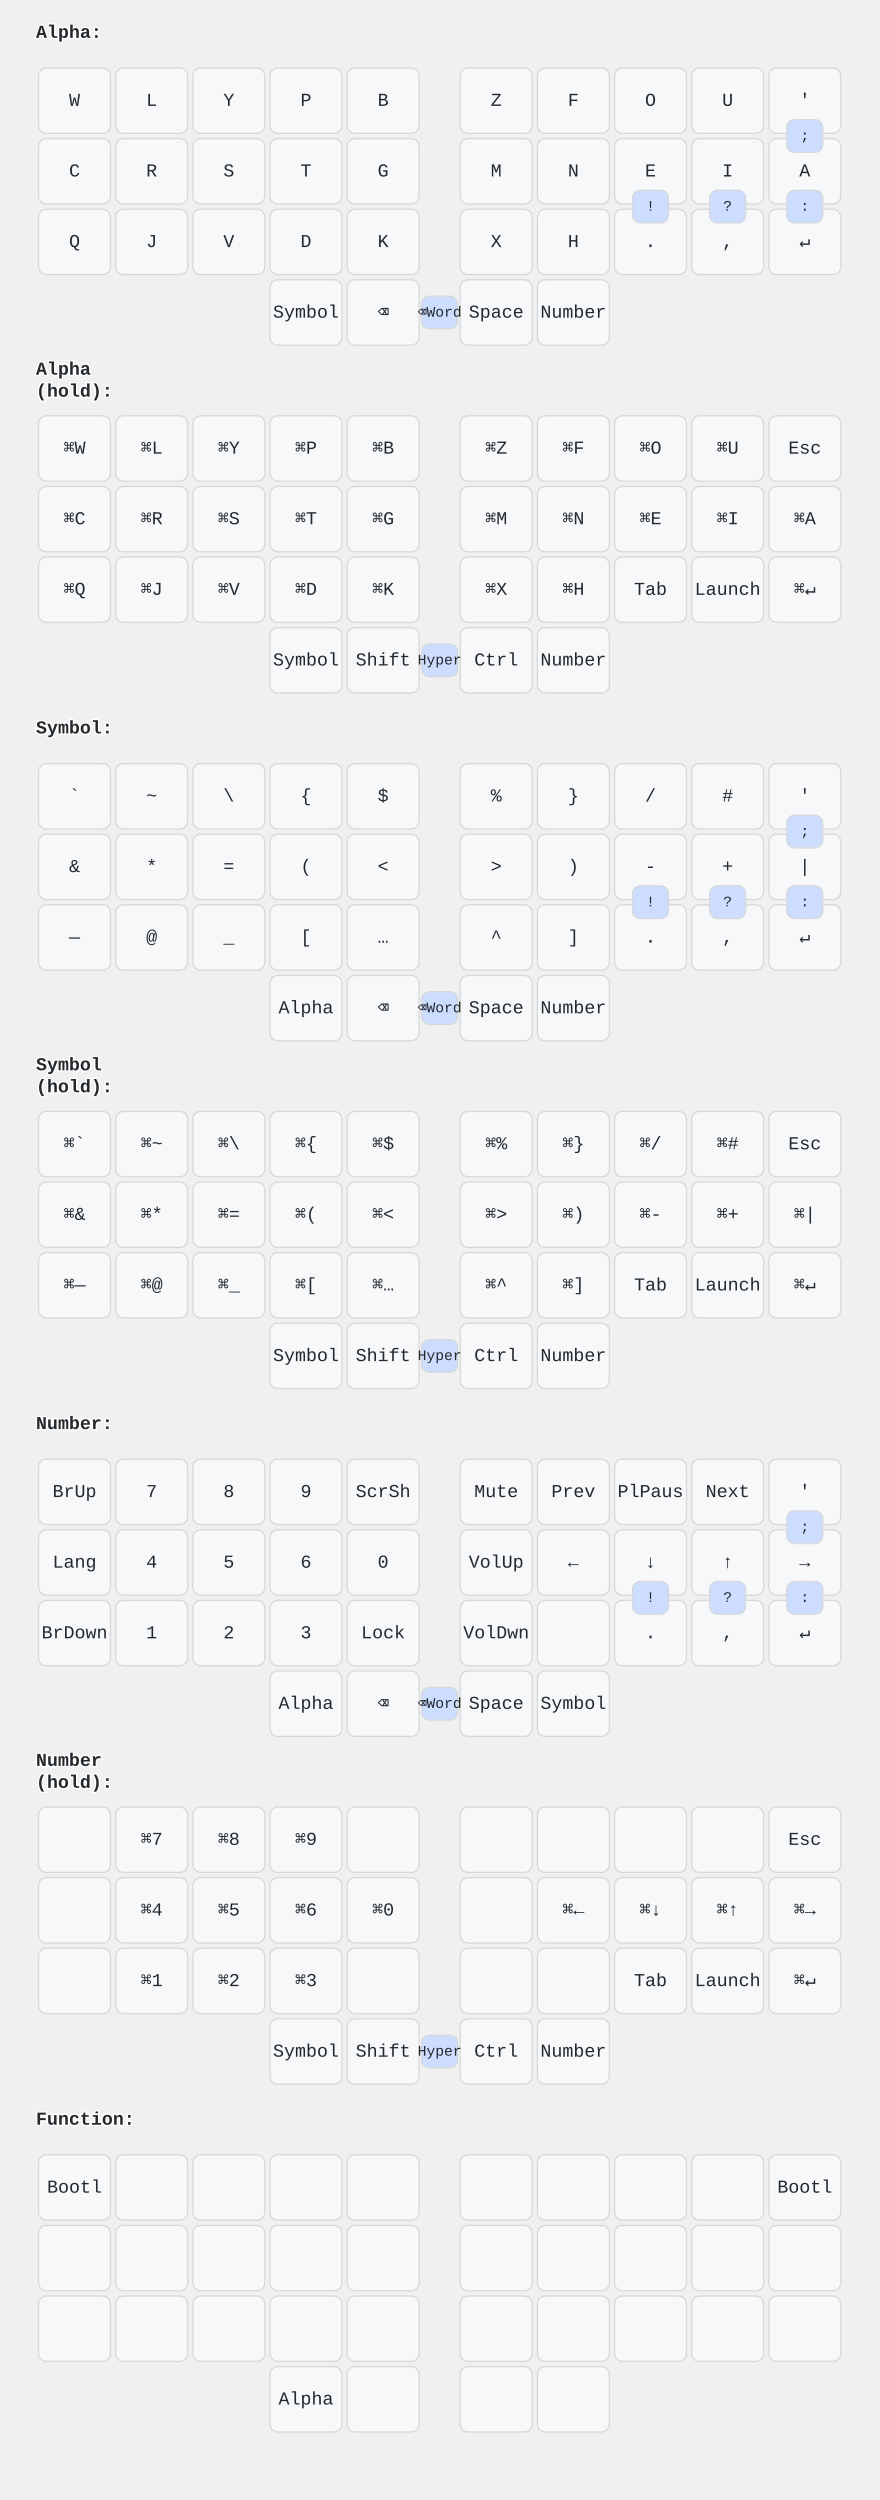
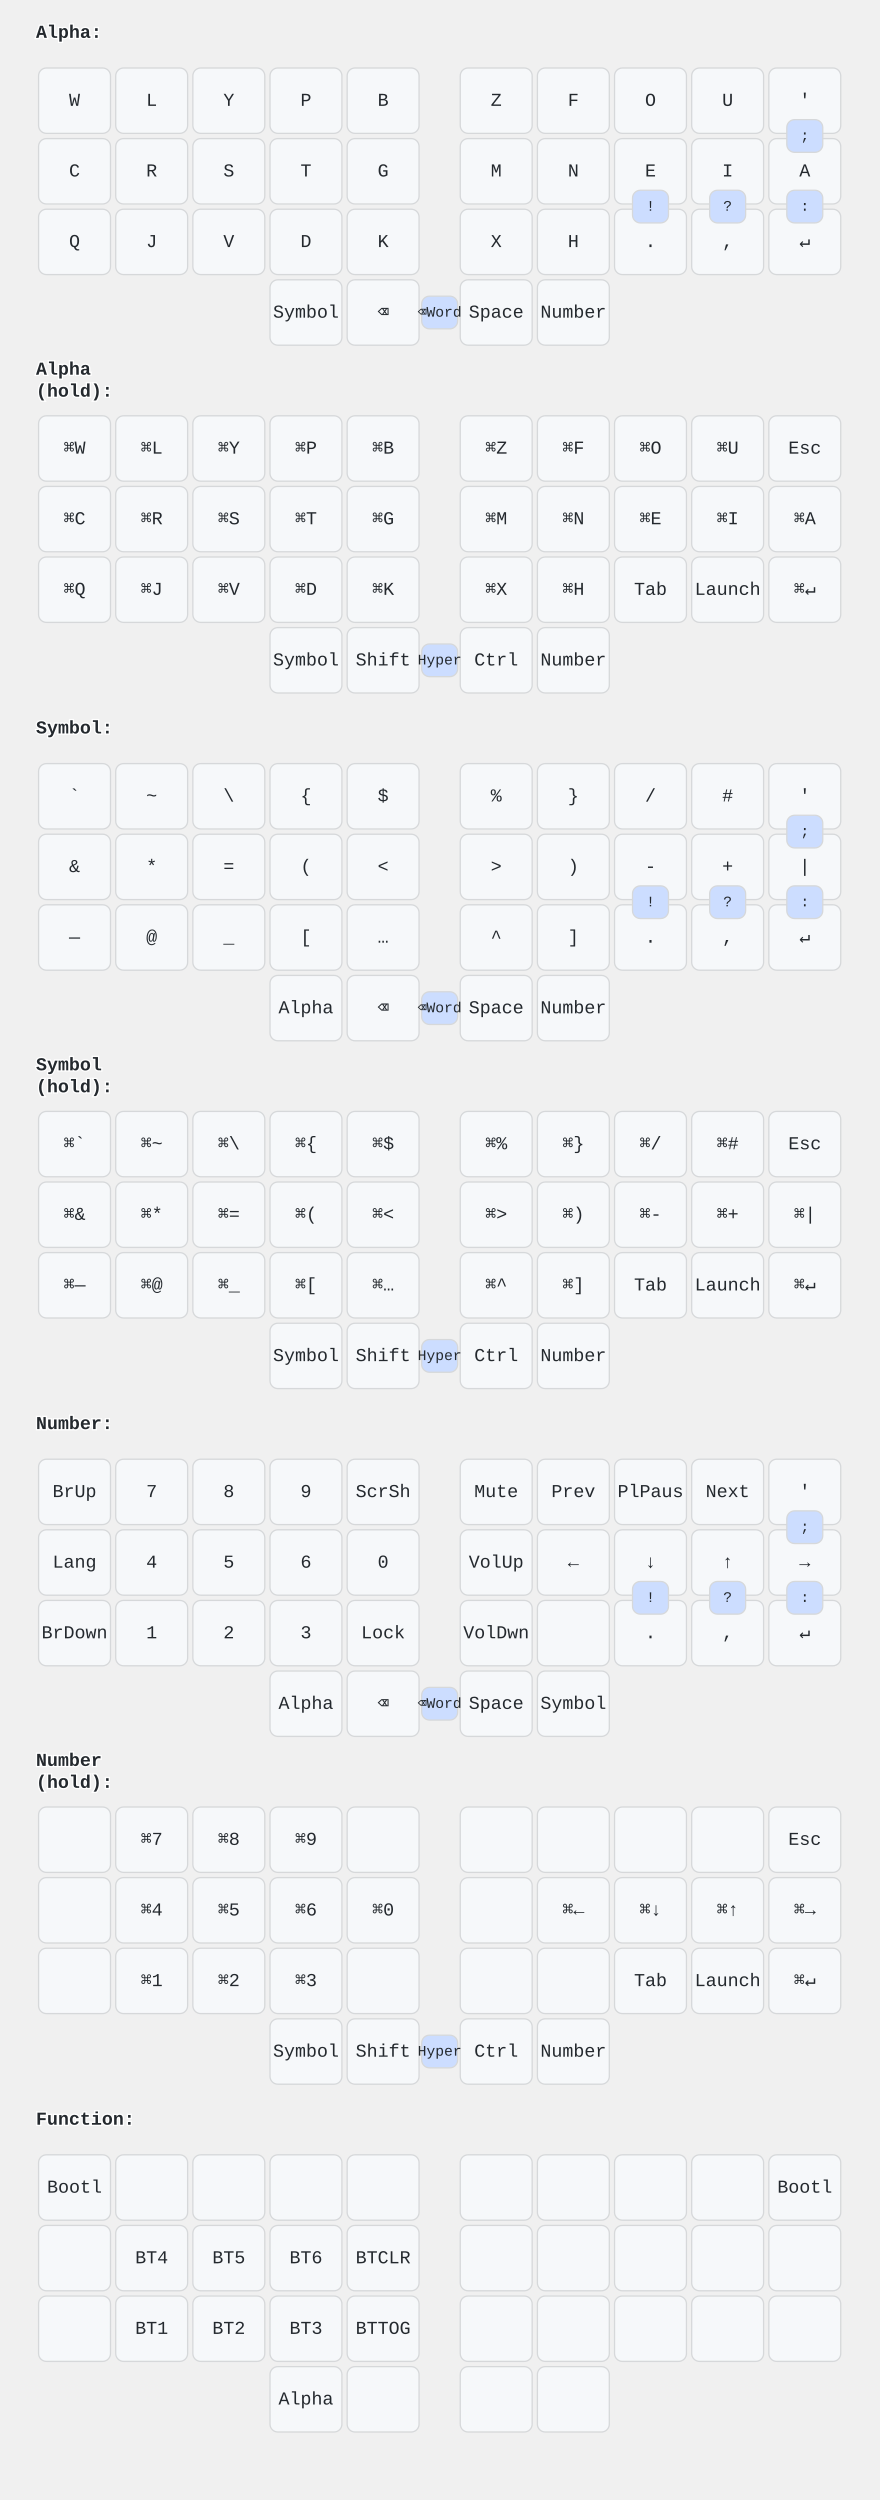
<svg xmlns="http://www.w3.org/2000/svg" width="672.5" height="1912" viewBox="0 0 672.5 1912">
  <style>
    svg {
        font-family: Menlo,SFMono-Regular,Consolas,Liberation Mono,monospace;
        font-size: 14px;
        font-kerning: normal;
        text-rendering: optimizeLegibility;
        fill: #24292e;
    }

    rect {
        fill: #f6f8fa;
        stroke: #d6d8da;
        stroke-width: 1;
    }

    .held {
        fill: #fdd;
    }

    .combo {
        fill: #cdf;
    }

    .ghost {
        fill: #ddd;
    }

    text {
        text-anchor: middle;
        dominant-baseline: middle;
    }

    .label {
        font-weight: bold;
        text-anchor: start;
        stroke: white;
        stroke-width: 2;
        paint-order: stroke;
    }

    .small {
        font-size: 80%;
    }
</style>
  <text x="27.5" y="25.0" class="label">Alpha:</text>
  <rect rx="6" ry="6" x="29.5" y="52" width="55" height="50" />
  <text x="57.0" y="77.0">W</text>
  <rect rx="6" ry="6" x="88.5" y="52" width="55" height="50" />
  <text x="116.0" y="77.0">L</text>
  <rect rx="6" ry="6" x="147.5" y="52" width="55" height="50" />
  <text x="175.0" y="77.0">Y</text>
  <rect rx="6" ry="6" x="206.5" y="52" width="55" height="50" />
  <text x="234.0" y="77.0">P</text>
  <rect rx="6" ry="6" x="265.5" y="52" width="55" height="50" />
  <text x="293.0" y="77.0">B</text>
  <rect rx="6" ry="6" x="29.5" y="106" width="55" height="50" />
  <text x="57.0" y="131.0">C</text>
  <rect rx="6" ry="6" x="88.5" y="106" width="55" height="50" />
  <text x="116.0" y="131.0">R</text>
  <rect rx="6" ry="6" x="147.5" y="106" width="55" height="50" />
  <text x="175.0" y="131.0">S</text>
  <rect rx="6" ry="6" x="206.5" y="106" width="55" height="50" />
  <text x="234.0" y="131.0">T</text>
  <rect rx="6" ry="6" x="265.5" y="106" width="55" height="50" />
  <text x="293.0" y="131.0">G</text>
  <rect rx="6" ry="6" x="29.5" y="160" width="55" height="50" />
  <text x="57.0" y="185.0">Q</text>
  <rect rx="6" ry="6" x="88.5" y="160" width="55" height="50" />
  <text x="116.0" y="185.0">J</text>
  <rect rx="6" ry="6" x="147.5" y="160" width="55" height="50" />
  <text x="175.0" y="185.0">V</text>
  <rect rx="6" ry="6" x="206.5" y="160" width="55" height="50" />
  <text x="234.0" y="185.0">D</text>
  <rect rx="6" ry="6" x="265.5" y="160" width="55" height="50" />
  <text x="293.0" y="185.0">K</text>
  <rect rx="6" ry="6" x="352.0" y="52" width="55" height="50" />
  <text x="379.5" y="77.0">Z</text>
  <rect rx="6" ry="6" x="411.0" y="52" width="55" height="50" />
  <text x="438.5" y="77.0">F</text>
  <rect rx="6" ry="6" x="470.0" y="52" width="55" height="50" />
  <text x="497.5" y="77.0">O</text>
  <rect rx="6" ry="6" x="529.0" y="52" width="55" height="50" />
  <text x="556.5" y="77.0">U</text>
  <rect rx="6" ry="6" x="588.0" y="52" width="55" height="50" />
  <text x="615.5" y="77.0">'</text>
  <rect rx="6" ry="6" x="352.0" y="106" width="55" height="50" />
  <text x="379.5" y="131.0">M</text>
  <rect rx="6" ry="6" x="411.0" y="106" width="55" height="50" />
  <text x="438.5" y="131.0">N</text>
  <rect rx="6" ry="6" x="470.0" y="106" width="55" height="50" />
  <text x="497.5" y="131.0">E</text>
  <rect rx="6" ry="6" x="529.0" y="106" width="55" height="50" />
  <text x="556.5" y="131.0">I</text>
  <rect rx="6" ry="6" x="588.0" y="106" width="55" height="50" />
  <text x="615.5" y="131.0">A</text>
  <rect rx="6" ry="6" x="352.0" y="160" width="55" height="50" />
  <text x="379.5" y="185.0">X</text>
  <rect rx="6" ry="6" x="411.0" y="160" width="55" height="50" />
  <text x="438.5" y="185.0">H</text>
  <rect rx="6" ry="6" x="470.0" y="160" width="55" height="50" />
  <text x="497.5" y="185.0">.</text>
  <rect rx="6" ry="6" x="529.0" y="160" width="55" height="50" />
  <text x="556.5" y="185.0">,</text>
  <rect rx="6" ry="6" x="588.0" y="160" width="55" height="50" />
  <text x="615.5" y="185.0">↵</text>
  <rect rx="6" ry="6" x="206.5" y="214" width="55" height="50" />
  <text x="234.0" y="239.0">Symbol</text>
  <rect rx="6" ry="6" x="265.5" y="214" width="55" height="50" />
  <text x="293.0" y="239.0">⌫</text>
  <rect rx="6" ry="6" x="352.0" y="214" width="55" height="50" />
  <text x="379.5" y="239.0">Space</text>
  <rect rx="6" ry="6" x="411.0" y="214" width="55" height="50" />
  <text x="438.5" y="239.0">Number</text>
  <rect rx="6" ry="6" x="483.75" y="145.5" width="27.5" height="25.0" class="combo" />
  <text x="497.5" y="158.0" class="small">!</text>
  <rect rx="6" ry="6" x="542.75" y="145.5" width="27.5" height="25.0" class="combo" />
  <text x="556.5" y="158.0" class="small">?</text>
  <rect rx="6" ry="6" x="601.75" y="145.5" width="27.5" height="25.0" class="combo" />
  <text x="615.5" y="158.0" class="small">:</text>
  <rect rx="6" ry="6" x="601.75" y="91.5" width="27.5" height="25.0" class="combo" />
  <text x="615.5" y="104.0" class="small">;</text>
  <rect rx="6" ry="6" x="322.5" y="226.5" width="27.5" height="25.0" class="combo" />
  <text x="336.25" y="239.0" class="small">⌫Word</text>
  <text x="27.5" y="291.0" class="label">
    <tspan x="27.5" dy="-0.6em">Alpha</tspan>
    <tspan x="27.5" dy="1.2em">(hold):</tspan>
  </text>
  <rect rx="6" ry="6" x="29.5" y="318" width="55" height="50" />
  <text x="57.0" y="343.0">⌘W</text>
  <rect rx="6" ry="6" x="88.5" y="318" width="55" height="50" />
  <text x="116.0" y="343.0">⌘L</text>
  <rect rx="6" ry="6" x="147.5" y="318" width="55" height="50" />
  <text x="175.0" y="343.0">⌘Y</text>
  <rect rx="6" ry="6" x="206.5" y="318" width="55" height="50" />
  <text x="234.0" y="343.0">⌘P</text>
  <rect rx="6" ry="6" x="265.5" y="318" width="55" height="50" />
  <text x="293.0" y="343.0">⌘B</text>
  <rect rx="6" ry="6" x="29.5" y="372" width="55" height="50" />
  <text x="57.0" y="397.0">⌘C</text>
  <rect rx="6" ry="6" x="88.5" y="372" width="55" height="50" />
  <text x="116.0" y="397.0">⌘R</text>
  <rect rx="6" ry="6" x="147.5" y="372" width="55" height="50" />
  <text x="175.0" y="397.0">⌘S</text>
  <rect rx="6" ry="6" x="206.5" y="372" width="55" height="50" />
  <text x="234.0" y="397.0">⌘T</text>
  <rect rx="6" ry="6" x="265.5" y="372" width="55" height="50" />
  <text x="293.0" y="397.0">⌘G</text>
  <rect rx="6" ry="6" x="29.5" y="426" width="55" height="50" />
  <text x="57.0" y="451.0">⌘Q</text>
  <rect rx="6" ry="6" x="88.5" y="426" width="55" height="50" />
  <text x="116.0" y="451.0">⌘J</text>
  <rect rx="6" ry="6" x="147.5" y="426" width="55" height="50" />
  <text x="175.0" y="451.0">⌘V</text>
  <rect rx="6" ry="6" x="206.5" y="426" width="55" height="50" />
  <text x="234.0" y="451.0">⌘D</text>
  <rect rx="6" ry="6" x="265.5" y="426" width="55" height="50" />
  <text x="293.0" y="451.0">⌘K</text>
  <rect rx="6" ry="6" x="352.0" y="318" width="55" height="50" />
  <text x="379.5" y="343.0">⌘Z</text>
  <rect rx="6" ry="6" x="411.0" y="318" width="55" height="50" />
  <text x="438.5" y="343.0">⌘F</text>
  <rect rx="6" ry="6" x="470.0" y="318" width="55" height="50" />
  <text x="497.5" y="343.0">⌘O</text>
  <rect rx="6" ry="6" x="529.0" y="318" width="55" height="50" />
  <text x="556.5" y="343.0">⌘U</text>
  <rect rx="6" ry="6" x="588.0" y="318" width="55" height="50" />
  <text x="615.5" y="343.0">Esc</text>
  <rect rx="6" ry="6" x="352.0" y="372" width="55" height="50" />
  <text x="379.5" y="397.0">⌘M</text>
  <rect rx="6" ry="6" x="411.0" y="372" width="55" height="50" />
  <text x="438.5" y="397.0">⌘N</text>
  <rect rx="6" ry="6" x="470.0" y="372" width="55" height="50" />
  <text x="497.5" y="397.0">⌘E</text>
  <rect rx="6" ry="6" x="529.0" y="372" width="55" height="50" />
  <text x="556.5" y="397.0">⌘I</text>
  <rect rx="6" ry="6" x="588.0" y="372" width="55" height="50" />
  <text x="615.5" y="397.0">⌘A</text>
  <rect rx="6" ry="6" x="352.0" y="426" width="55" height="50" />
  <text x="379.5" y="451.0">⌘X</text>
  <rect rx="6" ry="6" x="411.0" y="426" width="55" height="50" />
  <text x="438.5" y="451.0">⌘H</text>
  <rect rx="6" ry="6" x="470.0" y="426" width="55" height="50" />
  <text x="497.5" y="451.0">Tab</text>
  <rect rx="6" ry="6" x="529.0" y="426" width="55" height="50" />
  <text x="556.5" y="451.0">Launch</text>
  <rect rx="6" ry="6" x="588.0" y="426" width="55" height="50" />
  <text x="615.5" y="451.0">⌘↵</text>
  <rect rx="6" ry="6" x="206.5" y="480" width="55" height="50" />
  <text x="234.0" y="505.0">Symbol</text>
  <rect rx="6" ry="6" x="265.5" y="480" width="55" height="50" />
  <text x="293.0" y="505.0">Shift</text>
  <rect rx="6" ry="6" x="352.0" y="480" width="55" height="50" />
  <text x="379.5" y="505.0">Ctrl</text>
  <rect rx="6" ry="6" x="411.0" y="480" width="55" height="50" />
  <text x="438.5" y="505.0">Number</text>
  <rect rx="6" ry="6" x="322.5" y="492.5" width="27.5" height="25.0" class="combo" />
  <text x="336.25" y="505.0" class="small">Hyper</text>
  <text x="27.5" y="557.0" class="label">Symbol:</text>
  <rect rx="6" ry="6" x="29.5" y="584" width="55" height="50" />
  <text x="57.0" y="609.0">`</text>
  <rect rx="6" ry="6" x="88.5" y="584" width="55" height="50" />
  <text x="116.0" y="609.0">~</text>
  <rect rx="6" ry="6" x="147.5" y="584" width="55" height="50" />
  <text x="175.0" y="609.0">\</text>
  <rect rx="6" ry="6" x="206.5" y="584" width="55" height="50" />
  <text x="234.0" y="609.0">{</text>
  <rect rx="6" ry="6" x="265.5" y="584" width="55" height="50" />
  <text x="293.0" y="609.0">$</text>
  <rect rx="6" ry="6" x="29.5" y="638" width="55" height="50" />
  <text x="57.0" y="663.0">&amp;</text>
  <rect rx="6" ry="6" x="88.5" y="638" width="55" height="50" />
  <text x="116.0" y="663.0">*</text>
  <rect rx="6" ry="6" x="147.5" y="638" width="55" height="50" />
  <text x="175.0" y="663.0">=</text>
  <rect rx="6" ry="6" x="206.5" y="638" width="55" height="50" />
  <text x="234.0" y="663.0">(</text>
  <rect rx="6" ry="6" x="265.5" y="638" width="55" height="50" />
  <text x="293.0" y="663.0">&lt;</text>
  <rect rx="6" ry="6" x="29.5" y="692" width="55" height="50" />
  <text x="57.0" y="717.0">—</text>
  <rect rx="6" ry="6" x="88.5" y="692" width="55" height="50" />
  <text x="116.0" y="717.0">@</text>
  <rect rx="6" ry="6" x="147.5" y="692" width="55" height="50" />
  <text x="175.0" y="717.0">_</text>
  <rect rx="6" ry="6" x="206.5" y="692" width="55" height="50" />
  <text x="234.0" y="717.0">[</text>
  <rect rx="6" ry="6" x="265.5" y="692" width="55" height="50" />
  <text x="293.0" y="717.0">…</text>
  <rect rx="6" ry="6" x="352.0" y="584" width="55" height="50" />
  <text x="379.5" y="609.0">%</text>
  <rect rx="6" ry="6" x="411.0" y="584" width="55" height="50" />
  <text x="438.5" y="609.0">}</text>
  <rect rx="6" ry="6" x="470.0" y="584" width="55" height="50" />
  <text x="497.5" y="609.0">/</text>
  <rect rx="6" ry="6" x="529.0" y="584" width="55" height="50" />
  <text x="556.5" y="609.0">#</text>
  <rect rx="6" ry="6" x="588.0" y="584" width="55" height="50" />
  <text x="615.5" y="609.0">'</text>
  <rect rx="6" ry="6" x="352.0" y="638" width="55" height="50" />
  <text x="379.5" y="663.0">&gt;</text>
  <rect rx="6" ry="6" x="411.0" y="638" width="55" height="50" />
  <text x="438.5" y="663.0">)</text>
  <rect rx="6" ry="6" x="470.0" y="638" width="55" height="50" />
  <text x="497.5" y="663.0">-</text>
  <rect rx="6" ry="6" x="529.0" y="638" width="55" height="50" />
  <text x="556.5" y="663.0">+</text>
  <rect rx="6" ry="6" x="588.0" y="638" width="55" height="50" />
  <text x="615.5" y="663.0">|</text>
  <rect rx="6" ry="6" x="352.0" y="692" width="55" height="50" />
  <text x="379.5" y="717.0">^</text>
  <rect rx="6" ry="6" x="411.0" y="692" width="55" height="50" />
  <text x="438.5" y="717.0">]</text>
  <rect rx="6" ry="6" x="470.0" y="692" width="55" height="50" />
  <text x="497.5" y="717.0">.</text>
  <rect rx="6" ry="6" x="529.0" y="692" width="55" height="50" />
  <text x="556.5" y="717.0">,</text>
  <rect rx="6" ry="6" x="588.0" y="692" width="55" height="50" />
  <text x="615.5" y="717.0">↵</text>
  <rect rx="6" ry="6" x="206.5" y="746" width="55" height="50" />
  <text x="234.0" y="771.0">Alpha</text>
  <rect rx="6" ry="6" x="265.5" y="746" width="55" height="50" />
  <text x="293.0" y="771.0">⌫</text>
  <rect rx="6" ry="6" x="352.0" y="746" width="55" height="50" />
  <text x="379.5" y="771.0">Space</text>
  <rect rx="6" ry="6" x="411.0" y="746" width="55" height="50" />
  <text x="438.5" y="771.0">Number</text>
  <rect rx="6" ry="6" x="483.75" y="677.5" width="27.5" height="25.0" class="combo" />
  <text x="497.5" y="690.0" class="small">!</text>
  <rect rx="6" ry="6" x="542.75" y="677.5" width="27.5" height="25.0" class="combo" />
  <text x="556.5" y="690.0" class="small">?</text>
  <rect rx="6" ry="6" x="601.75" y="677.5" width="27.5" height="25.0" class="combo" />
  <text x="615.5" y="690.0" class="small">:</text>
  <rect rx="6" ry="6" x="601.75" y="623.5" width="27.5" height="25.0" class="combo" />
  <text x="615.5" y="636.0" class="small">;</text>
  <rect rx="6" ry="6" x="322.5" y="758.5" width="27.5" height="25.0" class="combo" />
  <text x="336.25" y="771.0" class="small">⌫Word</text>
  <text x="27.5" y="823.0" class="label">
    <tspan x="27.5" dy="-0.6em">Symbol</tspan>
    <tspan x="27.5" dy="1.2em">(hold):</tspan>
  </text>
  <rect rx="6" ry="6" x="29.5" y="850" width="55" height="50" />
  <text x="57.0" y="875.0">⌘`</text>
  <rect rx="6" ry="6" x="88.5" y="850" width="55" height="50" />
  <text x="116.0" y="875.0">⌘~</text>
  <rect rx="6" ry="6" x="147.5" y="850" width="55" height="50" />
  <text x="175.0" y="875.0">⌘\</text>
  <rect rx="6" ry="6" x="206.5" y="850" width="55" height="50" />
  <text x="234.0" y="875.0">⌘{</text>
  <rect rx="6" ry="6" x="265.5" y="850" width="55" height="50" />
  <text x="293.0" y="875.0">⌘$</text>
  <rect rx="6" ry="6" x="29.5" y="904" width="55" height="50" />
  <text x="57.0" y="929.0">⌘&amp;</text>
  <rect rx="6" ry="6" x="88.5" y="904" width="55" height="50" />
  <text x="116.0" y="929.0">⌘*</text>
  <rect rx="6" ry="6" x="147.5" y="904" width="55" height="50" />
  <text x="175.0" y="929.0">⌘=</text>
  <rect rx="6" ry="6" x="206.5" y="904" width="55" height="50" />
  <text x="234.0" y="929.0">⌘(</text>
  <rect rx="6" ry="6" x="265.5" y="904" width="55" height="50" />
  <text x="293.0" y="929.0">⌘&lt;</text>
  <rect rx="6" ry="6" x="29.5" y="958" width="55" height="50" />
  <text x="57.0" y="983.0">⌘—</text>
  <rect rx="6" ry="6" x="88.5" y="958" width="55" height="50" />
  <text x="116.0" y="983.0">⌘@</text>
  <rect rx="6" ry="6" x="147.5" y="958" width="55" height="50" />
  <text x="175.0" y="983.0">⌘_</text>
  <rect rx="6" ry="6" x="206.5" y="958" width="55" height="50" />
  <text x="234.0" y="983.0">⌘[</text>
  <rect rx="6" ry="6" x="265.5" y="958" width="55" height="50" />
  <text x="293.0" y="983.0">⌘…</text>
  <rect rx="6" ry="6" x="352.0" y="850" width="55" height="50" />
  <text x="379.5" y="875.0">⌘%</text>
  <rect rx="6" ry="6" x="411.0" y="850" width="55" height="50" />
  <text x="438.5" y="875.0">⌘}</text>
  <rect rx="6" ry="6" x="470.0" y="850" width="55" height="50" />
  <text x="497.5" y="875.0">⌘/</text>
  <rect rx="6" ry="6" x="529.0" y="850" width="55" height="50" />
  <text x="556.5" y="875.0">⌘#</text>
  <rect rx="6" ry="6" x="588.0" y="850" width="55" height="50" />
  <text x="615.5" y="875.0">Esc</text>
  <rect rx="6" ry="6" x="352.0" y="904" width="55" height="50" />
  <text x="379.5" y="929.0">⌘&gt;</text>
  <rect rx="6" ry="6" x="411.0" y="904" width="55" height="50" />
  <text x="438.5" y="929.0">⌘)</text>
  <rect rx="6" ry="6" x="470.0" y="904" width="55" height="50" />
  <text x="497.5" y="929.0">⌘-</text>
  <rect rx="6" ry="6" x="529.0" y="904" width="55" height="50" />
  <text x="556.5" y="929.0">⌘+</text>
  <rect rx="6" ry="6" x="588.0" y="904" width="55" height="50" />
  <text x="615.5" y="929.0">⌘|</text>
  <rect rx="6" ry="6" x="352.0" y="958" width="55" height="50" />
  <text x="379.5" y="983.0">⌘^</text>
  <rect rx="6" ry="6" x="411.0" y="958" width="55" height="50" />
  <text x="438.5" y="983.0">⌘]</text>
  <rect rx="6" ry="6" x="470.0" y="958" width="55" height="50" />
  <text x="497.5" y="983.0">Tab</text>
  <rect rx="6" ry="6" x="529.0" y="958" width="55" height="50" />
  <text x="556.5" y="983.0">Launch</text>
  <rect rx="6" ry="6" x="588.0" y="958" width="55" height="50" />
  <text x="615.5" y="983.0">⌘↵</text>
  <rect rx="6" ry="6" x="206.5" y="1012" width="55" height="50" />
  <text x="234.0" y="1037.0">Symbol</text>
  <rect rx="6" ry="6" x="265.5" y="1012" width="55" height="50" />
  <text x="293.0" y="1037.0">Shift</text>
  <rect rx="6" ry="6" x="352.0" y="1012" width="55" height="50" />
  <text x="379.5" y="1037.0">Ctrl</text>
  <rect rx="6" ry="6" x="411.0" y="1012" width="55" height="50" />
  <text x="438.5" y="1037.0">Number</text>
  <rect rx="6" ry="6" x="322.5" y="1024.5" width="27.5" height="25.0" class="combo" />
  <text x="336.25" y="1037.0" class="small">Hyper</text>
  <text x="27.5" y="1089.0" class="label">Number:</text>
  <rect rx="6" ry="6" x="29.5" y="1116" width="55" height="50" />
  <text x="57.0" y="1141.0">BrUp</text>
  <rect rx="6" ry="6" x="88.5" y="1116" width="55" height="50" />
  <text x="116.0" y="1141.0">7</text>
  <rect rx="6" ry="6" x="147.5" y="1116" width="55" height="50" />
  <text x="175.0" y="1141.0">8</text>
  <rect rx="6" ry="6" x="206.5" y="1116" width="55" height="50" />
  <text x="234.0" y="1141.0">9</text>
  <rect rx="6" ry="6" x="265.5" y="1116" width="55" height="50" />
  <text x="293.0" y="1141.0">ScrSh</text>
  <rect rx="6" ry="6" x="29.5" y="1170" width="55" height="50" />
  <text x="57.0" y="1195.0">Lang</text>
  <rect rx="6" ry="6" x="88.5" y="1170" width="55" height="50" />
  <text x="116.0" y="1195.0">4</text>
  <rect rx="6" ry="6" x="147.5" y="1170" width="55" height="50" />
  <text x="175.0" y="1195.0">5</text>
  <rect rx="6" ry="6" x="206.5" y="1170" width="55" height="50" />
  <text x="234.0" y="1195.0">6</text>
  <rect rx="6" ry="6" x="265.5" y="1170" width="55" height="50" />
  <text x="293.0" y="1195.0">0</text>
  <rect rx="6" ry="6" x="29.5" y="1224" width="55" height="50" />
  <text x="57.0" y="1249.0">BrDown</text>
  <rect rx="6" ry="6" x="88.5" y="1224" width="55" height="50" />
  <text x="116.0" y="1249.0">1</text>
  <rect rx="6" ry="6" x="147.5" y="1224" width="55" height="50" />
  <text x="175.0" y="1249.0">2</text>
  <rect rx="6" ry="6" x="206.5" y="1224" width="55" height="50" />
  <text x="234.0" y="1249.0">3</text>
  <rect rx="6" ry="6" x="265.5" y="1224" width="55" height="50" />
  <text x="293.0" y="1249.0">Lock</text>
  <rect rx="6" ry="6" x="352.0" y="1116" width="55" height="50" />
  <text x="379.5" y="1141.0">Mute</text>
  <rect rx="6" ry="6" x="411.0" y="1116" width="55" height="50" />
  <text x="438.5" y="1141.0">Prev</text>
  <rect rx="6" ry="6" x="470.0" y="1116" width="55" height="50" />
  <text x="497.5" y="1141.0">PlPaus</text>
  <rect rx="6" ry="6" x="529.0" y="1116" width="55" height="50" />
  <text x="556.5" y="1141.0">Next</text>
  <rect rx="6" ry="6" x="588.0" y="1116" width="55" height="50" />
  <text x="615.5" y="1141.0">'</text>
  <rect rx="6" ry="6" x="352.0" y="1170" width="55" height="50" />
  <text x="379.5" y="1195.0">VolUp</text>
  <rect rx="6" ry="6" x="411.0" y="1170" width="55" height="50" />
  <text x="438.5" y="1195.0">←</text>
  <rect rx="6" ry="6" x="470.0" y="1170" width="55" height="50" />
  <text x="497.5" y="1195.0">↓</text>
  <rect rx="6" ry="6" x="529.0" y="1170" width="55" height="50" />
  <text x="556.5" y="1195.0">↑</text>
  <rect rx="6" ry="6" x="588.0" y="1170" width="55" height="50" />
  <text x="615.5" y="1195.0">→</text>
  <rect rx="6" ry="6" x="352.0" y="1224" width="55" height="50" />
  <text x="379.5" y="1249.0">VolDwn</text>
  <rect rx="6" ry="6" x="411.0" y="1224" width="55" height="50" />
  <rect rx="6" ry="6" x="470.0" y="1224" width="55" height="50" />
  <text x="497.5" y="1249.0">.</text>
  <rect rx="6" ry="6" x="529.0" y="1224" width="55" height="50" />
  <text x="556.5" y="1249.0">,</text>
  <rect rx="6" ry="6" x="588.0" y="1224" width="55" height="50" />
  <text x="615.5" y="1249.0">↵</text>
  <rect rx="6" ry="6" x="206.5" y="1278" width="55" height="50" />
  <text x="234.0" y="1303.0">Alpha</text>
  <rect rx="6" ry="6" x="265.5" y="1278" width="55" height="50" />
  <text x="293.0" y="1303.0">⌫</text>
  <rect rx="6" ry="6" x="352.0" y="1278" width="55" height="50" />
  <text x="379.5" y="1303.0">Space</text>
  <rect rx="6" ry="6" x="411.0" y="1278" width="55" height="50" />
  <text x="438.5" y="1303.0">Symbol</text>
  <rect rx="6" ry="6" x="483.75" y="1209.5" width="27.5" height="25.0" class="combo" />
  <text x="497.5" y="1222.0" class="small">!</text>
  <rect rx="6" ry="6" x="542.75" y="1209.5" width="27.5" height="25.0" class="combo" />
  <text x="556.5" y="1222.0" class="small">?</text>
  <rect rx="6" ry="6" x="601.75" y="1209.5" width="27.5" height="25.0" class="combo" />
  <text x="615.5" y="1222.0" class="small">:</text>
  <rect rx="6" ry="6" x="601.75" y="1155.5" width="27.5" height="25.0" class="combo" />
  <text x="615.5" y="1168.0" class="small">;</text>
  <rect rx="6" ry="6" x="322.5" y="1290.5" width="27.5" height="25.0" class="combo" />
  <text x="336.25" y="1303.0" class="small">⌫Word</text>
  <text x="27.5" y="1355.0" class="label">
    <tspan x="27.5" dy="-0.6em">Number</tspan>
    <tspan x="27.5" dy="1.2em">(hold):</tspan>
  </text>
  <rect rx="6" ry="6" x="29.5" y="1382" width="55" height="50" />
  <rect rx="6" ry="6" x="88.5" y="1382" width="55" height="50" />
  <text x="116.0" y="1407.0">⌘7</text>
  <rect rx="6" ry="6" x="147.5" y="1382" width="55" height="50" />
  <text x="175.0" y="1407.0">⌘8</text>
  <rect rx="6" ry="6" x="206.5" y="1382" width="55" height="50" />
  <text x="234.0" y="1407.0">⌘9</text>
  <rect rx="6" ry="6" x="265.5" y="1382" width="55" height="50" />
  <rect rx="6" ry="6" x="29.5" y="1436" width="55" height="50" />
  <rect rx="6" ry="6" x="88.5" y="1436" width="55" height="50" />
  <text x="116.0" y="1461.0">⌘4</text>
  <rect rx="6" ry="6" x="147.5" y="1436" width="55" height="50" />
  <text x="175.0" y="1461.0">⌘5</text>
  <rect rx="6" ry="6" x="206.5" y="1436" width="55" height="50" />
  <text x="234.0" y="1461.0">⌘6</text>
  <rect rx="6" ry="6" x="265.5" y="1436" width="55" height="50" />
  <text x="293.0" y="1461.0">⌘0</text>
  <rect rx="6" ry="6" x="29.5" y="1490" width="55" height="50" />
  <rect rx="6" ry="6" x="88.5" y="1490" width="55" height="50" />
  <text x="116.0" y="1515.0">⌘1</text>
  <rect rx="6" ry="6" x="147.5" y="1490" width="55" height="50" />
  <text x="175.0" y="1515.0">⌘2</text>
  <rect rx="6" ry="6" x="206.5" y="1490" width="55" height="50" />
  <text x="234.0" y="1515.0">⌘3</text>
  <rect rx="6" ry="6" x="265.5" y="1490" width="55" height="50" />
  <rect rx="6" ry="6" x="352.0" y="1382" width="55" height="50" />
  <rect rx="6" ry="6" x="411.0" y="1382" width="55" height="50" />
  <rect rx="6" ry="6" x="470.0" y="1382" width="55" height="50" />
  <rect rx="6" ry="6" x="529.0" y="1382" width="55" height="50" />
  <rect rx="6" ry="6" x="588.0" y="1382" width="55" height="50" />
  <text x="615.5" y="1407.0">Esc</text>
  <rect rx="6" ry="6" x="352.0" y="1436" width="55" height="50" />
  <rect rx="6" ry="6" x="411.0" y="1436" width="55" height="50" />
  <text x="438.5" y="1461.0">⌘←</text>
  <rect rx="6" ry="6" x="470.0" y="1436" width="55" height="50" />
  <text x="497.5" y="1461.0">⌘↓</text>
  <rect rx="6" ry="6" x="529.0" y="1436" width="55" height="50" />
  <text x="556.5" y="1461.0">⌘↑</text>
  <rect rx="6" ry="6" x="588.0" y="1436" width="55" height="50" />
  <text x="615.5" y="1461.0">⌘→</text>
  <rect rx="6" ry="6" x="352.0" y="1490" width="55" height="50" />
  <rect rx="6" ry="6" x="411.0" y="1490" width="55" height="50" />
  <rect rx="6" ry="6" x="470.0" y="1490" width="55" height="50" />
  <text x="497.5" y="1515.0">Tab</text>
  <rect rx="6" ry="6" x="529.0" y="1490" width="55" height="50" />
  <text x="556.5" y="1515.0">Launch</text>
  <rect rx="6" ry="6" x="588.0" y="1490" width="55" height="50" />
  <text x="615.5" y="1515.0">⌘↵</text>
  <rect rx="6" ry="6" x="206.5" y="1544" width="55" height="50" />
  <text x="234.0" y="1569.0">Symbol</text>
  <rect rx="6" ry="6" x="265.5" y="1544" width="55" height="50" />
  <text x="293.0" y="1569.0">Shift</text>
  <rect rx="6" ry="6" x="352.0" y="1544" width="55" height="50" />
  <text x="379.5" y="1569.0">Ctrl</text>
  <rect rx="6" ry="6" x="411.0" y="1544" width="55" height="50" />
  <text x="438.5" y="1569.0">Number</text>
  <rect rx="6" ry="6" x="322.5" y="1556.5" width="27.5" height="25.0" class="combo" />
  <text x="336.25" y="1569.0" class="small">Hyper</text>
  <text x="27.5" y="1621.0" class="label">Function:</text>
  <rect rx="6" ry="6" x="29.5" y="1648" width="55" height="50" />
  <text x="57.0" y="1673.0">Bootl</text>
  <rect rx="6" ry="6" x="88.5" y="1648" width="55" height="50" />
  <rect rx="6" ry="6" x="147.5" y="1648" width="55" height="50" />
  <rect rx="6" ry="6" x="206.5" y="1648" width="55" height="50" />
  <rect rx="6" ry="6" x="265.5" y="1648" width="55" height="50" />
  <rect rx="6" ry="6" x="29.5" y="1702" width="55" height="50" />
  <rect rx="6" ry="6" x="88.5" y="1702" width="55" height="50" />
+   <text x="116.0" y="1727.0">BT4</text>
  <rect rx="6" ry="6" x="147.5" y="1702" width="55" height="50" />
+   <text x="175.0" y="1727.0">BT5</text>
  <rect rx="6" ry="6" x="206.5" y="1702" width="55" height="50" />
+   <text x="234.0" y="1727.0">BT6</text>
  <rect rx="6" ry="6" x="265.5" y="1702" width="55" height="50" />
+   <text x="293.0" y="1727.0">BTCLR</text>
  <rect rx="6" ry="6" x="29.5" y="1756" width="55" height="50" />
  <rect rx="6" ry="6" x="88.5" y="1756" width="55" height="50" />
+   <text x="116.0" y="1781.0">BT1</text>
  <rect rx="6" ry="6" x="147.5" y="1756" width="55" height="50" />
+   <text x="175.0" y="1781.0">BT2</text>
  <rect rx="6" ry="6" x="206.5" y="1756" width="55" height="50" />
+   <text x="234.0" y="1781.0">BT3</text>
  <rect rx="6" ry="6" x="265.5" y="1756" width="55" height="50" />
+   <text x="293.0" y="1781.0">BTTOG</text>
  <rect rx="6" ry="6" x="352.0" y="1648" width="55" height="50" />
  <rect rx="6" ry="6" x="411.0" y="1648" width="55" height="50" />
  <rect rx="6" ry="6" x="470.0" y="1648" width="55" height="50" />
  <rect rx="6" ry="6" x="529.0" y="1648" width="55" height="50" />
  <rect rx="6" ry="6" x="588.0" y="1648" width="55" height="50" />
  <text x="615.5" y="1673.0">Bootl</text>
  <rect rx="6" ry="6" x="352.0" y="1702" width="55" height="50" />
  <rect rx="6" ry="6" x="411.0" y="1702" width="55" height="50" />
  <rect rx="6" ry="6" x="470.0" y="1702" width="55" height="50" />
  <rect rx="6" ry="6" x="529.0" y="1702" width="55" height="50" />
  <rect rx="6" ry="6" x="588.0" y="1702" width="55" height="50" />
  <rect rx="6" ry="6" x="352.0" y="1756" width="55" height="50" />
  <rect rx="6" ry="6" x="411.0" y="1756" width="55" height="50" />
  <rect rx="6" ry="6" x="470.0" y="1756" width="55" height="50" />
  <rect rx="6" ry="6" x="529.0" y="1756" width="55" height="50" />
  <rect rx="6" ry="6" x="588.0" y="1756" width="55" height="50" />
  <rect rx="6" ry="6" x="206.5" y="1810" width="55" height="50" />
  <text x="234.0" y="1835.0">Alpha</text>
  <rect rx="6" ry="6" x="265.5" y="1810" width="55" height="50" />
  <rect rx="6" ry="6" x="352.0" y="1810" width="55" height="50" />
  <rect rx="6" ry="6" x="411.0" y="1810" width="55" height="50" />
</svg>
